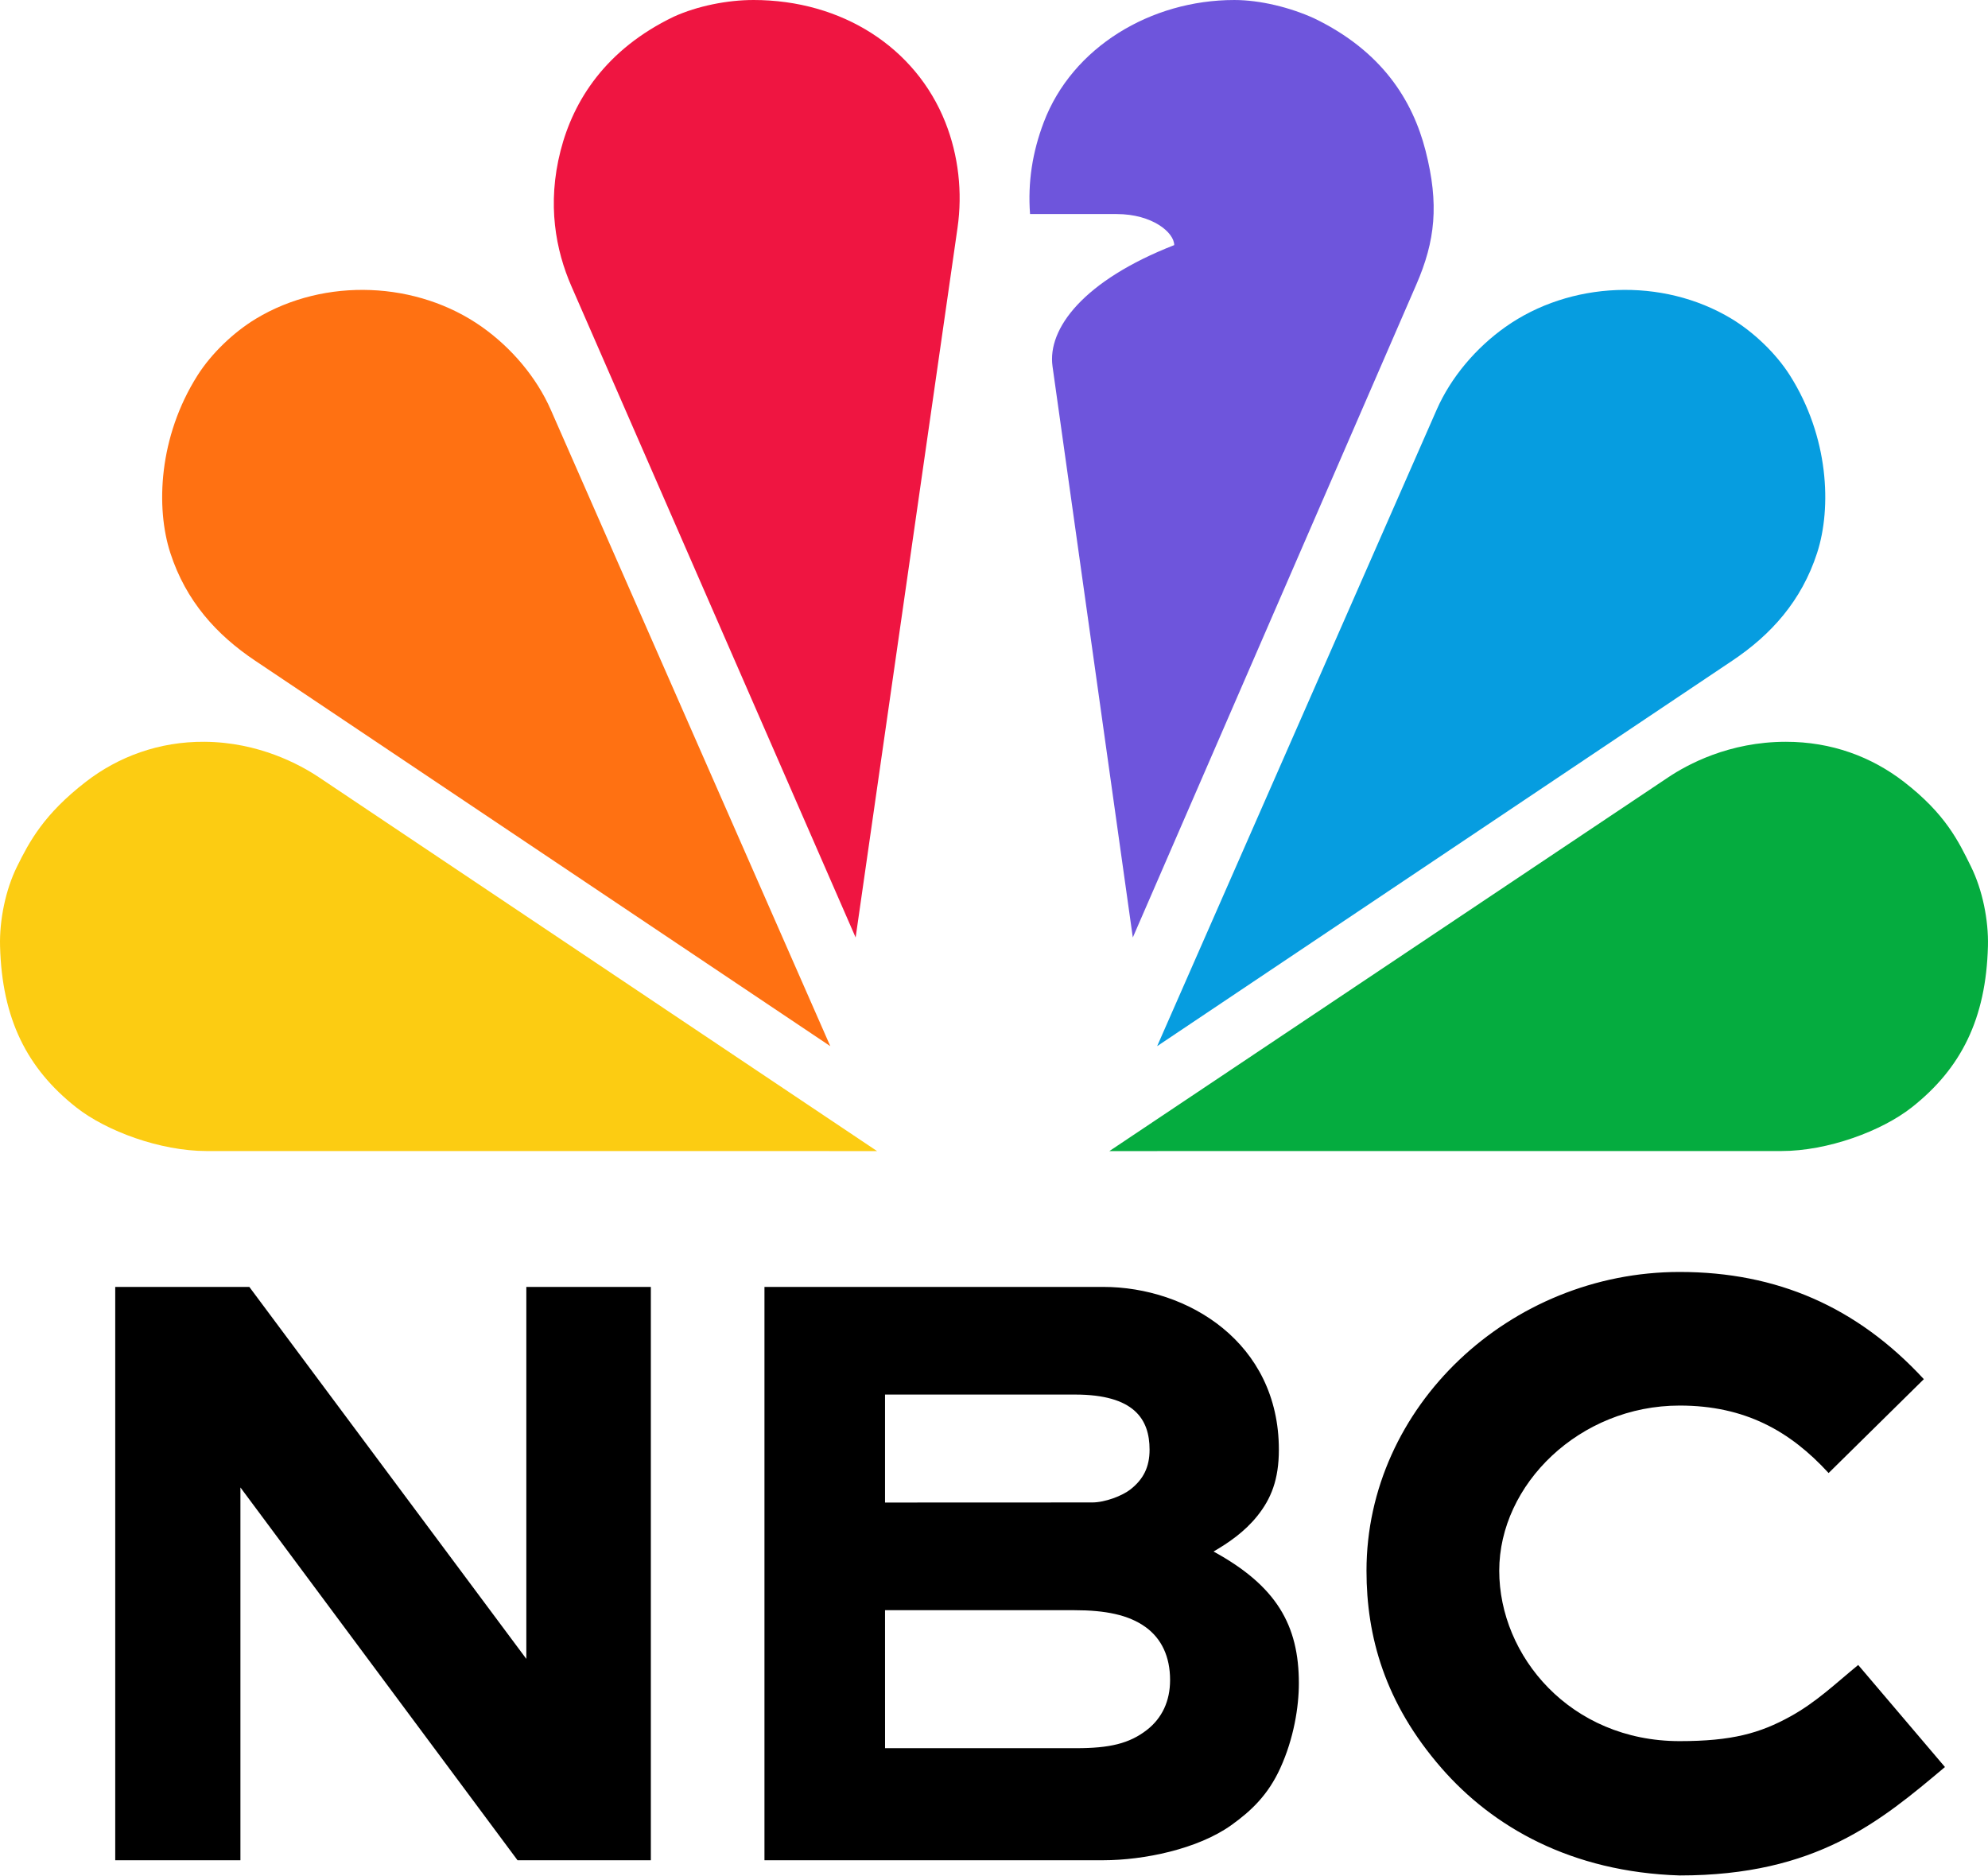
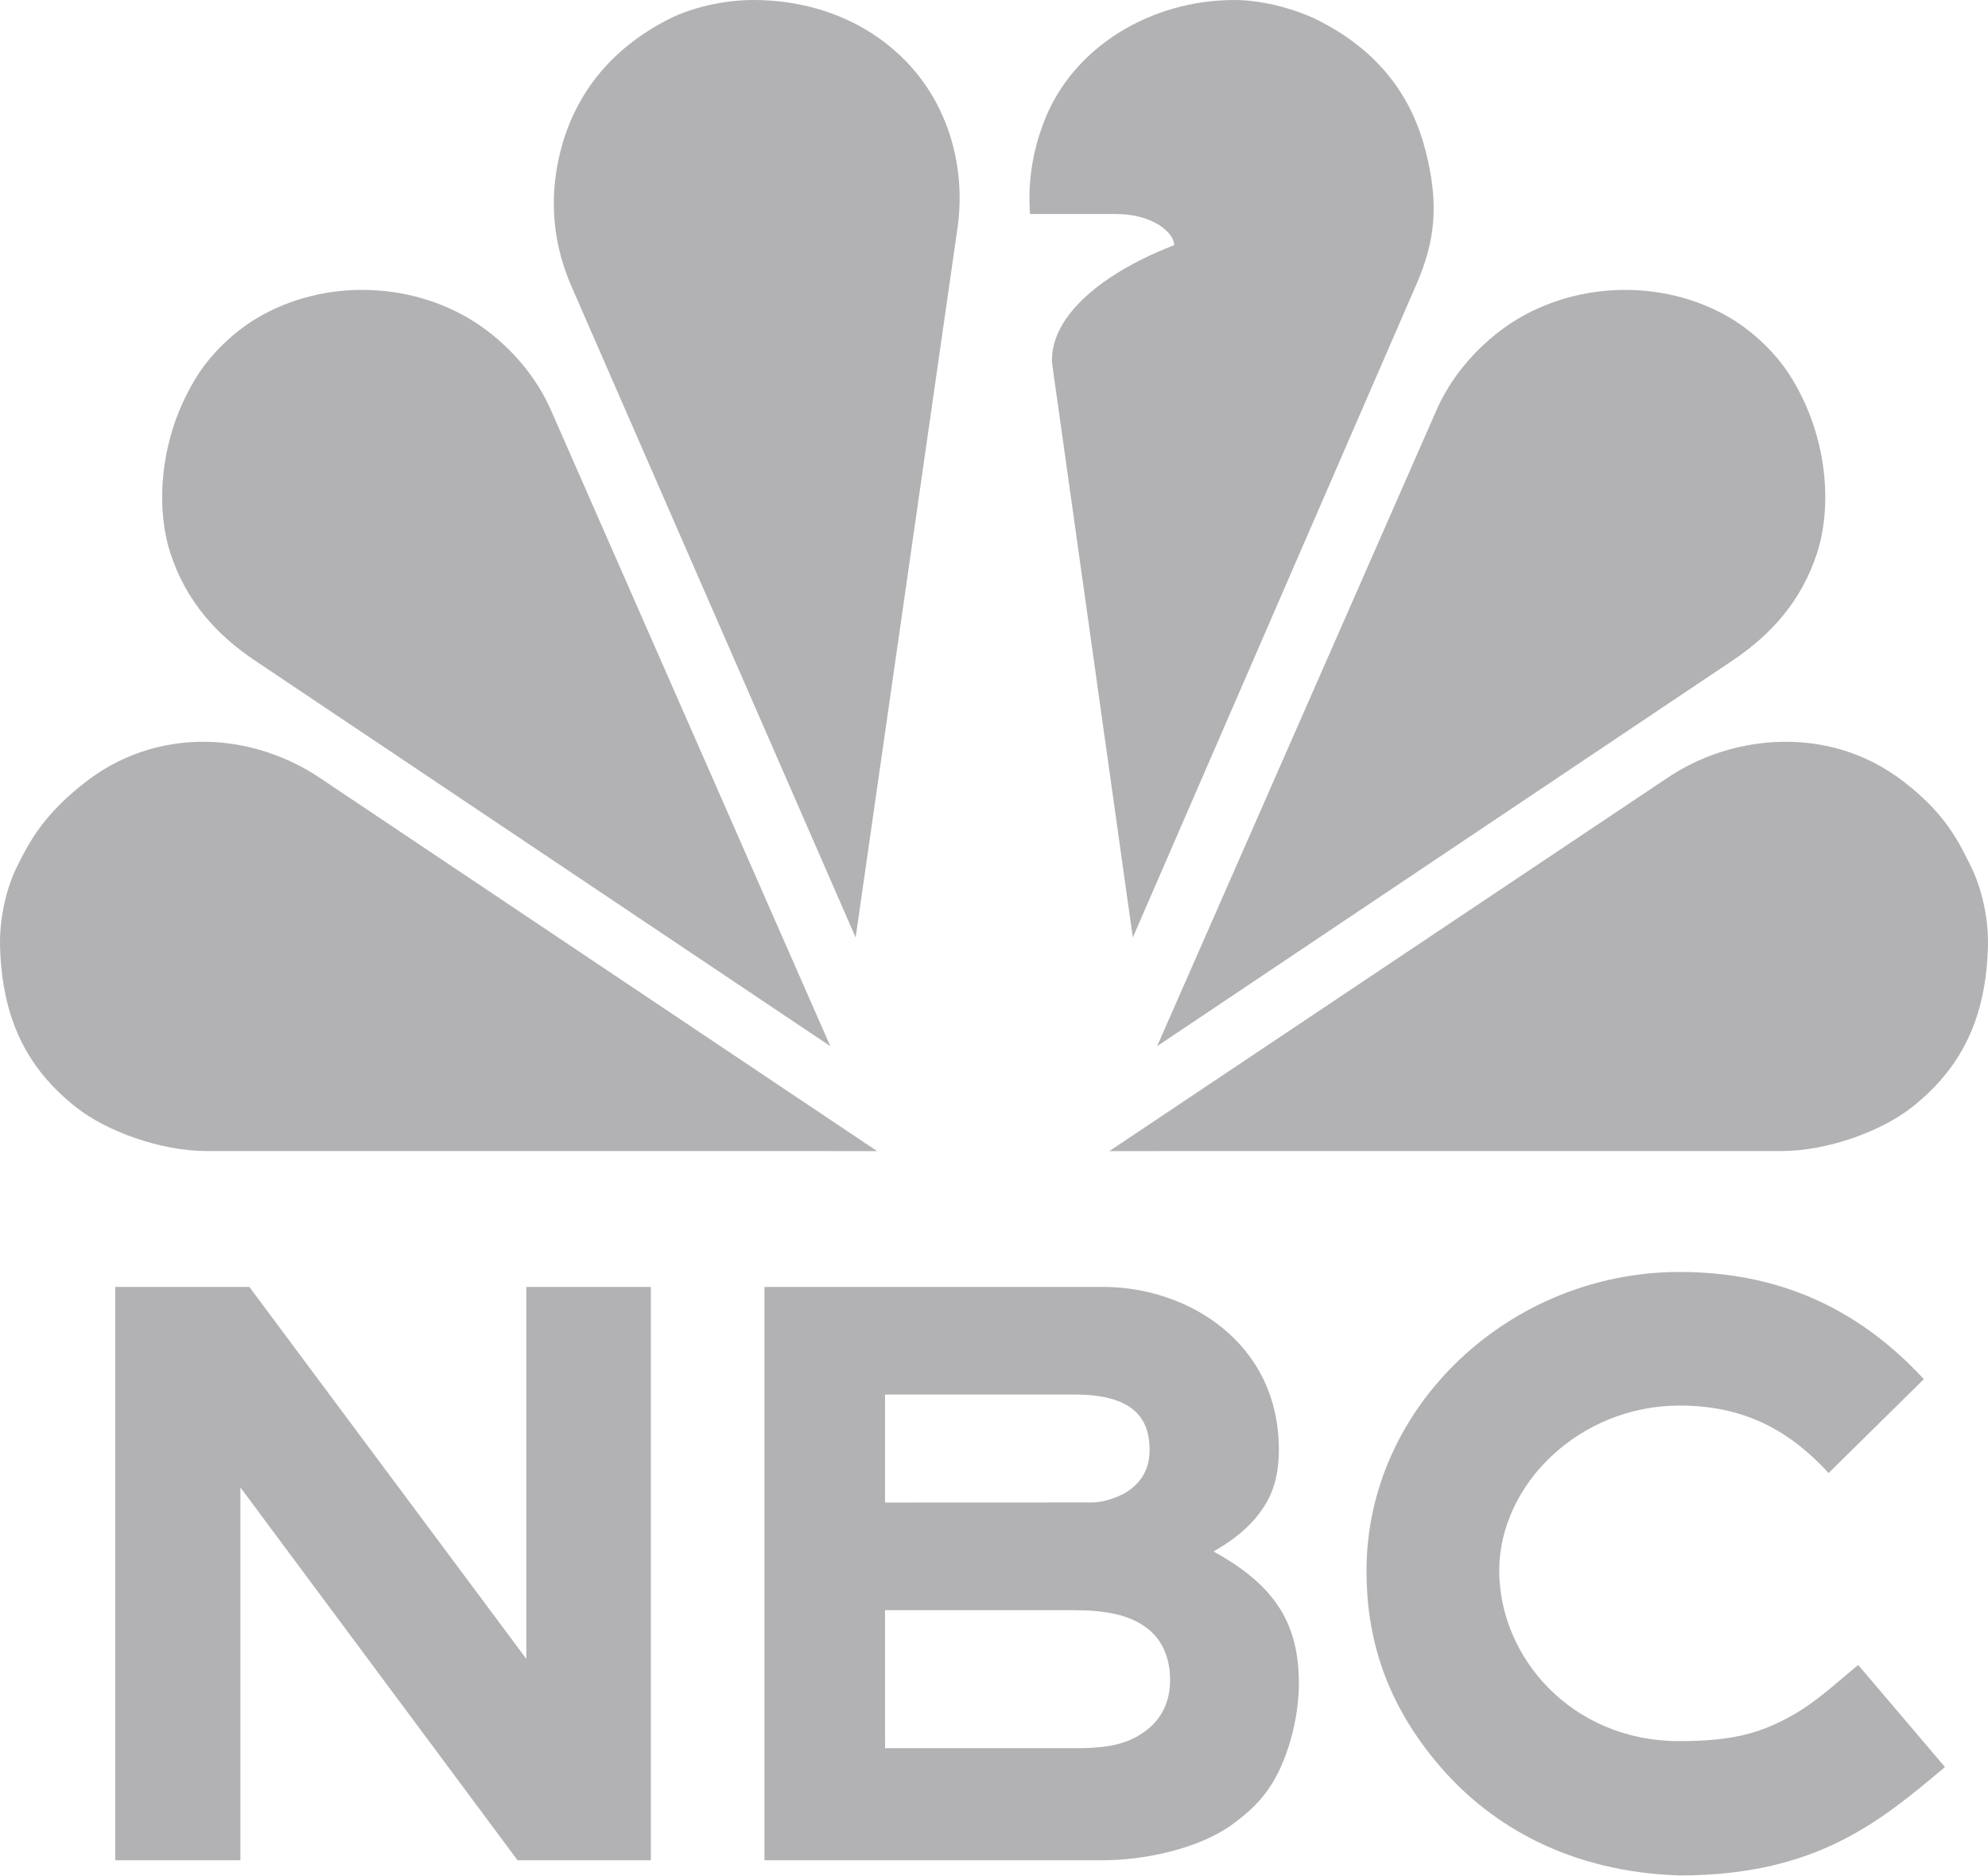
- <svg xmlns="http://www.w3.org/2000/svg" height="203.609mm" viewBox="0 0 215.841 203.608" width="215.841mm">
+ <svg xmlns="http://www.w3.org/2000/svg" height="203.609mm" viewBox="0 0 215.841 203.608" width="215.841mm" fill="#B2B2B5">
  <g transform="translate(2.210026 -12.19791)">
    <path d="m180.153 150.287c-18.457 0-34 14.621-34 32.438 0 7.114 1.972 14.343 8.146 21.428 5.549 6.368 14.049 11.278 25.854 11.653 14.832 0 21.783-5.867 28.805-11.771l-9.419-11.081c-2.539 2.085-4.552 4.033-7.347 5.579-3.318 1.835-6.372 2.69-12.039 2.69-11.872 0-19.588-9.243-19.588-18.498 0-9.365 8.708-17.933 19.588-17.933 7.112.001 12.004 2.779 16.173 7.325l10.339-10.191c-7.236-7.834-15.941-11.639-26.512-11.639zm-169.852 1.623v62.244h13.592v-40.472l30.086 40.472h14.474l-0-62.244h-13.518v40.384l-30.075-40.384zm70.488 0v62.244h36.781c4.384-.001 10.258-1.203 13.908-3.812 2.206-1.577 4.007-3.315 5.32-6.198 1.463-3.211 2.012-6.631 2.012-9.207 0-6.296-2.417-10.555-9.264-14.299 1.609-.936 3.359-2.12 4.753-3.86 1.481-1.85 2.34-3.925 2.34-7.199 0-11.627-9.891-17.668-19.068-17.668zm13.09 11.687h20.621c6.409 0 8.101 2.652 8.101 5.981 0 1.918-.689 3.221-2.06 4.305-.894.707-2.765 1.428-4.176 1.428h-.391l-22.095.009zm0 23.411h10.825 9.345.196.196c3.369 0 5.885.505 7.72 1.828 1.754 1.265 2.667 3.232 2.667 5.754 0 2.287-.872 4.137-2.514 5.415-1.906 1.483-4.054 1.984-7.67 1.984h-20.763z" />
    <g transform="matrix(1.019789 0 0 1.019789 -2.091928 -.241388)">
-       <path d="m131.298 12.198c-8.885 0-17.259 5.015-20.293 13.022-1.207 3.185-1.708 6.369-1.457 9.765h9.216c3.815 0 6.132 1.973 6.132 3.306-9.656 3.774-13.52 8.886-12.955 12.907l8.548 60.802 30.176-69.493c2.029-4.659 2.448-8.573.992-14.264-1.372-5.361-4.644-10.614-11.881-14.102-2.532-1.15-5.726-1.943-8.479-1.943z" fill="#6e55dc" />
-       <path d="m80.089 12.198c-2.752 0-5.946.629-8.479 1.779-7.238 3.489-10.673 8.905-12.045 14.266-1.456 5.691-.516 10.597 1.155 14.427l30.259 69.33 10.849-75.555c.541-3.766.105-7.689-1.298-11.226-3.158-7.959-10.994-13.022-20.442-13.022z" fill="#ef1541" />
-       <path d="m27.128 46.132c-2.356 1.422-4.73 3.683-6.218 6.033-4.139 6.54-4.457 14.063-2.894 18.891 1.662 5.137 4.932 8.729 9.013 11.464l61.253 41.05-29.759-67.75c-1.53-3.484-4.213-6.614-7.318-8.813-6.869-4.865-16.703-5.325-24.077-.876z" fill="#ff7112" />
-       <path d="m1.697 104.45c-1.22 2.467-1.88 5.693-1.807 8.473.203 7.737 2.86 13.025 8.112 17.164 3.213 2.532 8.956 4.647 13.869 4.647l71.389.005-59.411-39.787c-2.034-1.362-6.416-3.743-12.186-3.786-4.852-.036-9.186 1.591-12.635 4.256-4.468 3.451-6.015 6.367-7.33 9.027z" fill="#fccc12" />
-       <path d="m184.233 46.132c2.356 1.422 4.73 3.683 6.218 6.033 4.139 6.54 4.457 14.063 2.894 18.891-1.662 5.137-4.932 8.729-9.013 11.464l-61.253 41.05 29.759-67.75c1.53-3.484 4.213-6.614 7.318-8.813 6.869-4.865 16.703-5.325 24.077-.876z" fill="#069de0" />
-       <path d="m209.724 104.45c1.22 2.467 1.88 5.693 1.807 8.473-.203 7.737-2.86 13.025-8.112 17.164-3.213 2.532-8.956 4.647-13.869 4.647l-71.554.005 59.493-39.787c2.035-1.361 6.465-3.786 12.534-3.786 4.852 0 9.103 1.591 12.553 4.256 4.468 3.451 5.833 6.367 7.148 9.027z" fill="#05ac3f" />
+       <path d="m131.298 12.198c-8.885 0-17.259 5.015-20.293 13.022-1.207 3.185-1.708 6.369-1.457 9.765h9.216c3.815 0 6.132 1.973 6.132 3.306-9.656 3.774-13.52 8.886-12.955 12.907l8.548 60.802 30.176-69.493c2.029-4.659 2.448-8.573.992-14.264-1.372-5.361-4.644-10.614-11.881-14.102-2.532-1.15-5.726-1.943-8.479-1.943z" fill="#B2B2B5" />
+       <path d="m80.089 12.198c-2.752 0-5.946.629-8.479 1.779-7.238 3.489-10.673 8.905-12.045 14.266-1.456 5.691-.516 10.597 1.155 14.427l30.259 69.33 10.849-75.555c.541-3.766.105-7.689-1.298-11.226-3.158-7.959-10.994-13.022-20.442-13.022z" fill="#B2B2B5" />
+       <path d="m27.128 46.132c-2.356 1.422-4.73 3.683-6.218 6.033-4.139 6.54-4.457 14.063-2.894 18.891 1.662 5.137 4.932 8.729 9.013 11.464l61.253 41.05-29.759-67.75c-1.53-3.484-4.213-6.614-7.318-8.813-6.869-4.865-16.703-5.325-24.077-.876z" fill="#B2B2B5" />
+       <path d="m1.697 104.45c-1.22 2.467-1.88 5.693-1.807 8.473.203 7.737 2.86 13.025 8.112 17.164 3.213 2.532 8.956 4.647 13.869 4.647l71.389.005-59.411-39.787c-2.034-1.362-6.416-3.743-12.186-3.786-4.852-.036-9.186 1.591-12.635 4.256-4.468 3.451-6.015 6.367-7.33 9.027z" fill="#B2B2B5" />
+       <path d="m184.233 46.132c2.356 1.422 4.73 3.683 6.218 6.033 4.139 6.54 4.457 14.063 2.894 18.891-1.662 5.137-4.932 8.729-9.013 11.464l-61.253 41.05 29.759-67.75c1.53-3.484 4.213-6.614 7.318-8.813 6.869-4.865 16.703-5.325 24.077-.876z" fill="#B2B2B5" />
+       <path d="m209.724 104.45c1.22 2.467 1.88 5.693 1.807 8.473-.203 7.737-2.86 13.025-8.112 17.164-3.213 2.532-8.956 4.647-13.869 4.647l-71.554.005 59.493-39.787c2.035-1.361 6.465-3.786 12.534-3.786 4.852 0 9.103 1.591 12.553 4.256 4.468 3.451 5.833 6.367 7.148 9.027z" fill="#B2B2B5" />
    </g>
  </g>
</svg>
